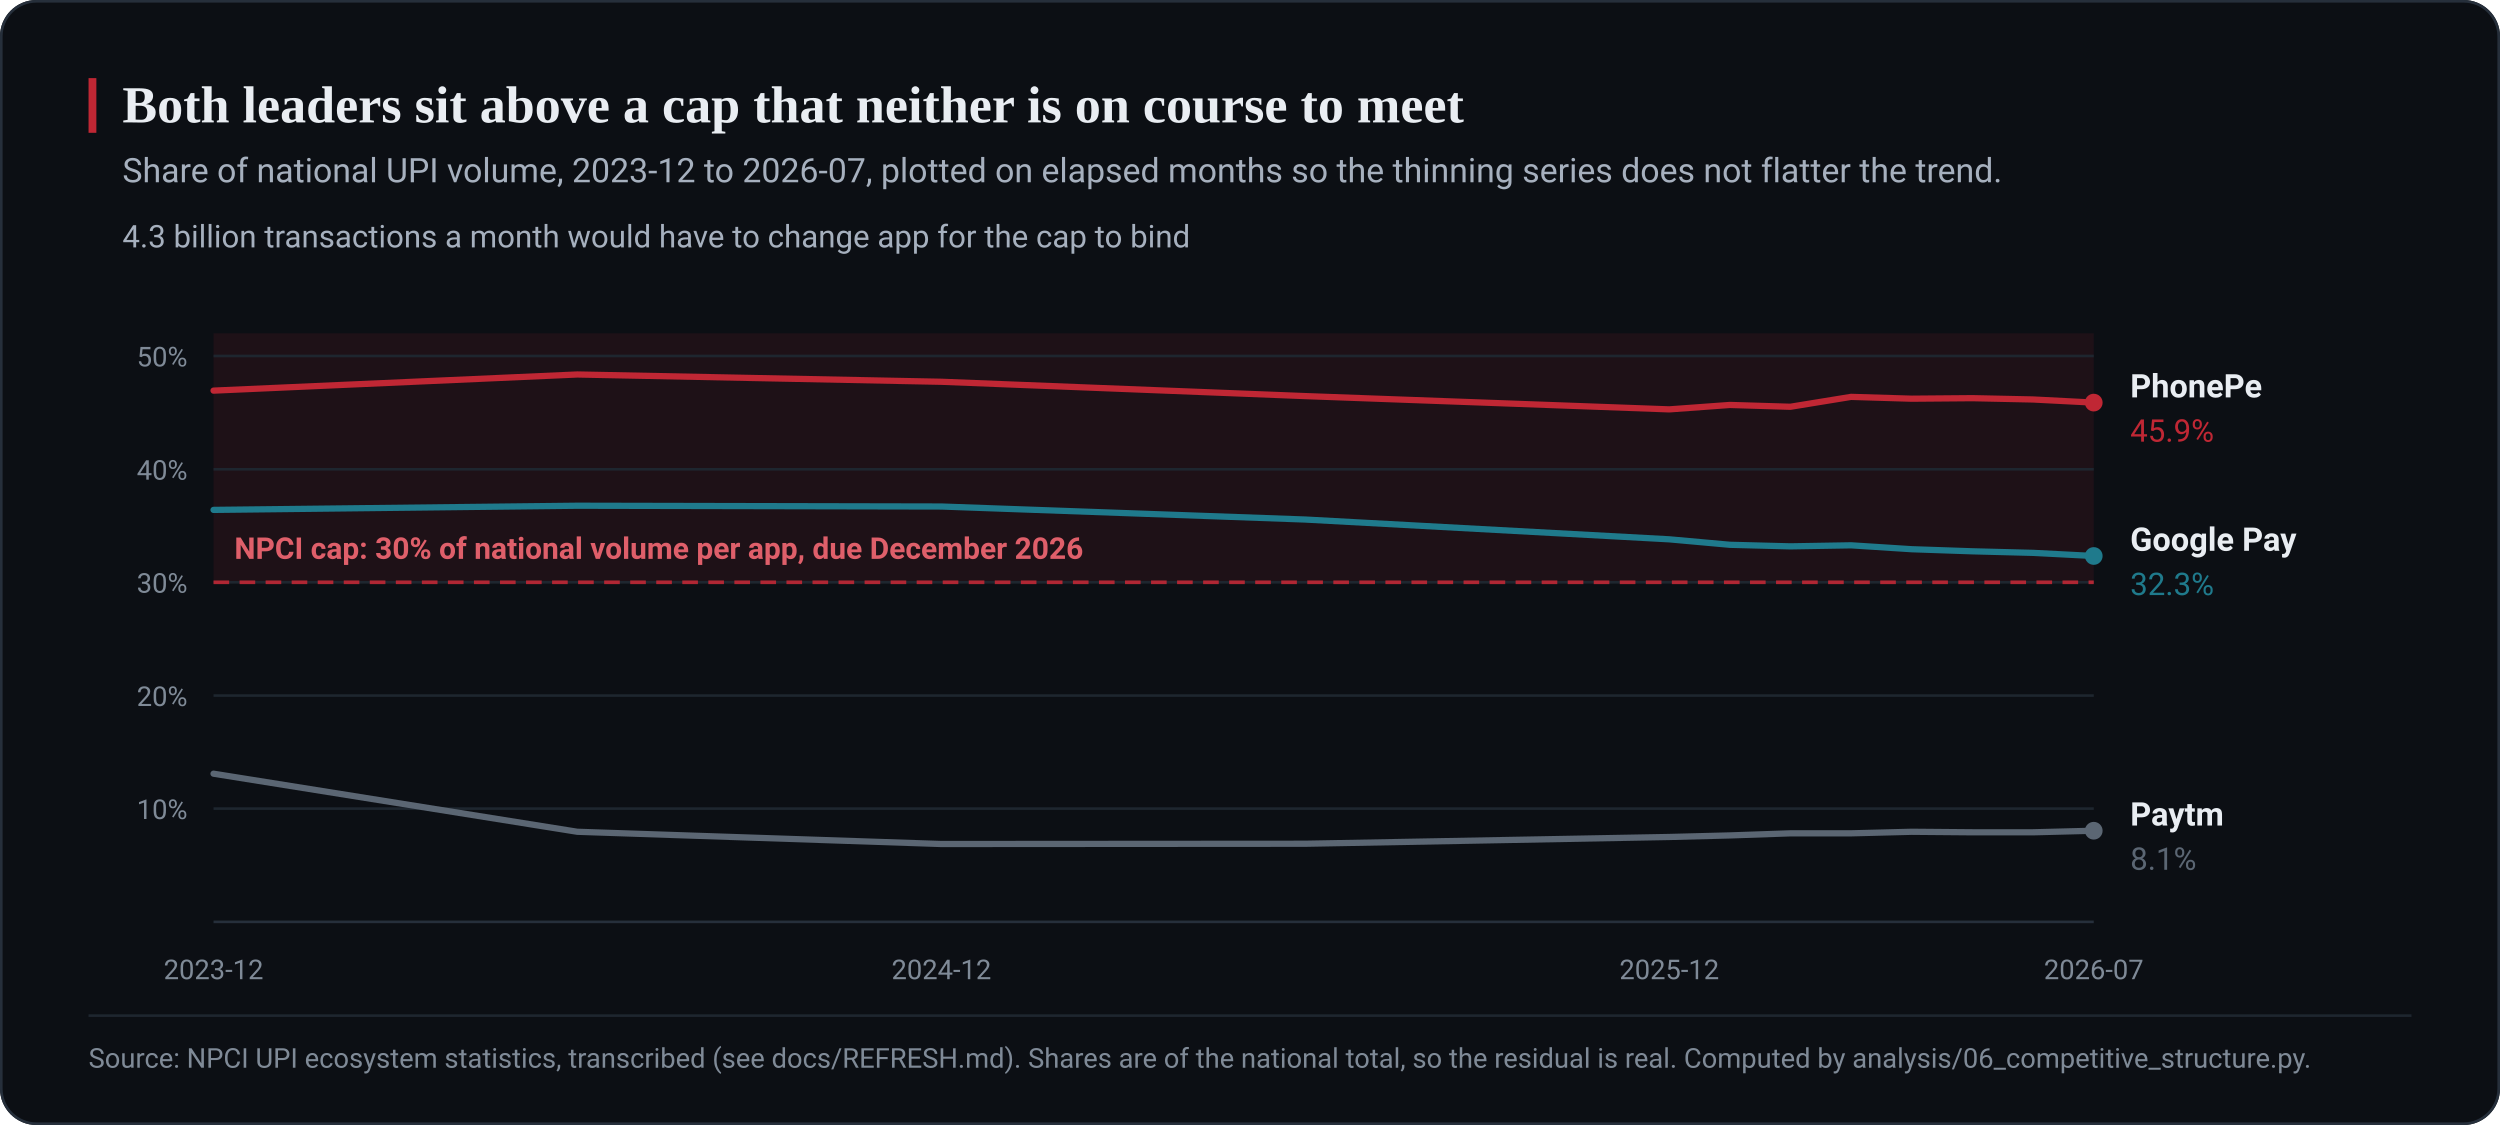
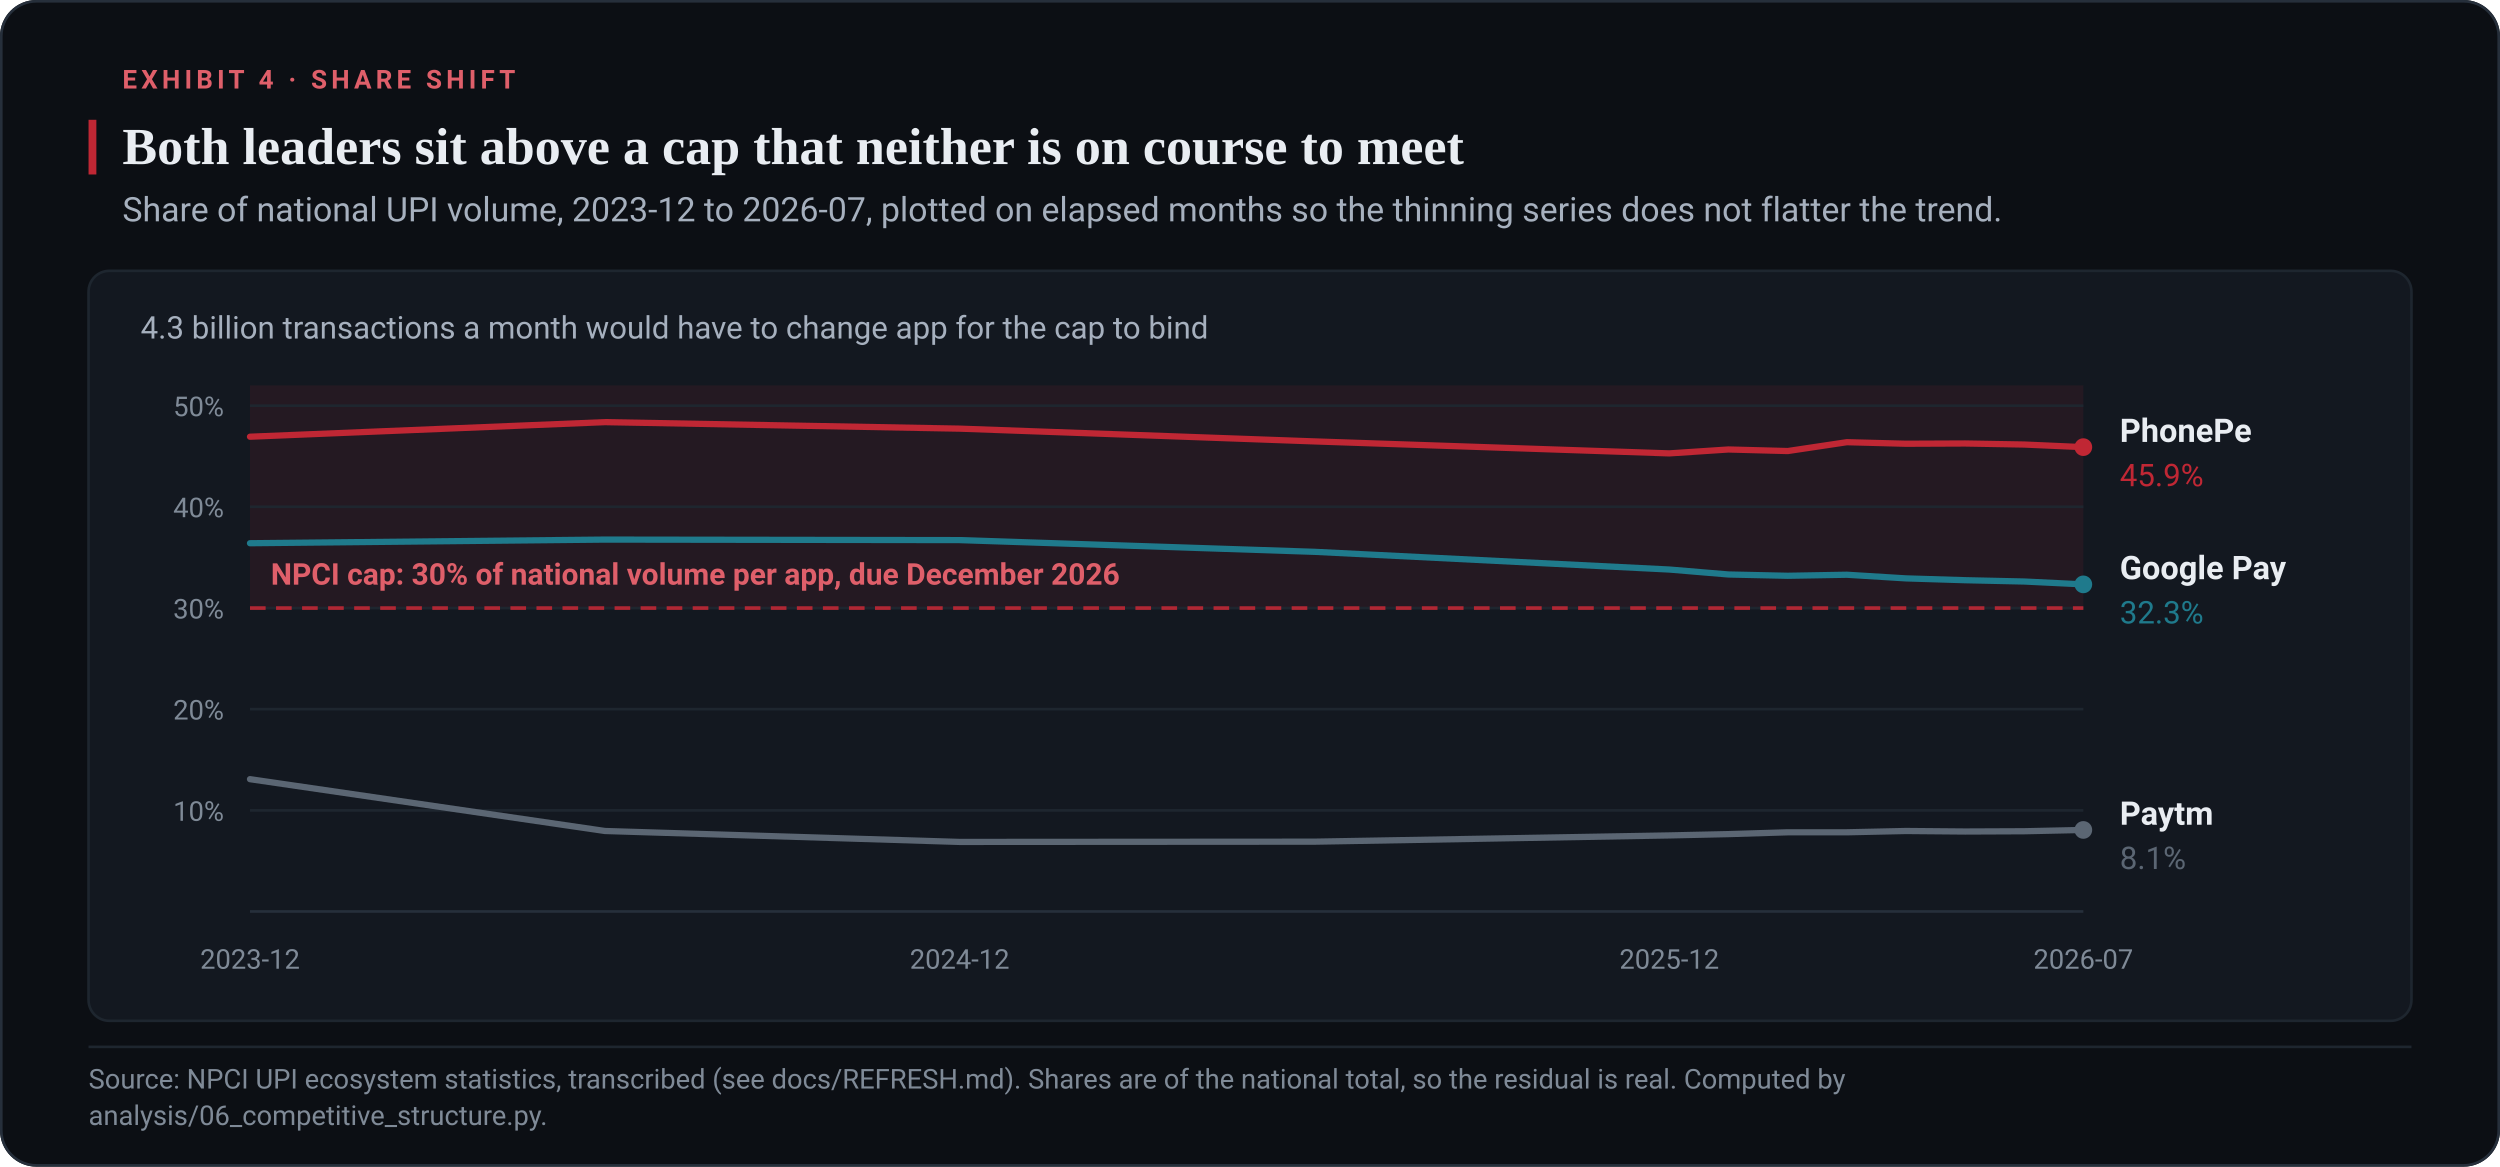
- <svg xmlns="http://www.w3.org/2000/svg" viewBox="0 0 960 432" width="960" height="432" role="img" aria-label="Line chart. In 2026-07 PhonePe holds 45.9 percent and Google Pay 32.3 percent of national UPI volume, both above the 30 percent NPCI cap. About 4.3 billion transactions a month would have to move between apps for the cap to bind.">
-   <rect x="0" y="0" width="960" height="432" rx="14" fill="#0C0F14" />
-   <rect x="0.5" y="0.5" width="959" height="431" rx="13.5" fill="none" stroke="#262F3B" />
-   <rect x="34" y="30" width="3" height="21" rx="0" fill="#C02734" />
-   <text x="47" y="47" font-family="Georgia,'Iowan Old Style','Times New Roman',serif" font-size="20" font-weight="600" fill="#E9EDF2" text-anchor="start">Both leaders sit above a cap that neither is on course to meet</text>
-   <text x="47" y="70" font-family="-apple-system,BlinkMacSystemFont,'Segoe UI',Roboto,Helvetica,Arial,sans-serif" font-size="13" font-weight="400" fill="#A6B0BE" text-anchor="start">Share of national UPI volume, 2023-12 to 2026-07, plotted on elapsed months so the thinning series does not flatter the trend.</text>
-   <line x1="34" y1="390" x2="926" y2="390" stroke="#1E262F" stroke-width="1" />
-   <text x="34" y="410" font-family="-apple-system,BlinkMacSystemFont,'Segoe UI',Roboto,Helvetica,Arial,sans-serif" font-size="10.5" font-weight="400" fill="#7F8A97" text-anchor="start">Source: NPCI UPI ecosystem statistics, transcribed (see docs/REFRESH.md). Shares are of the national total, so the residual is real. Computed by analysis/06_competitive_structure.py.</text>
-   <rect x="82" y="128" width="722" height="95.6" rx="0" fill="rgba(192,39,52,0.10)" />
-   <line x1="82" y1="310.5" x2="804" y2="310.5" stroke="#1E262F" stroke-width="1" />
-   <text x="72" y="314.5" font-family="-apple-system,BlinkMacSystemFont,'Segoe UI',Roboto,Helvetica,Arial,sans-serif" font-size="10.5" font-weight="400" fill="#7F8A97" text-anchor="end">10%</text>
-   <line x1="82" y1="267.1" x2="804" y2="267.1" stroke="#1E262F" stroke-width="1" />
-   <text x="72" y="271.1" font-family="-apple-system,BlinkMacSystemFont,'Segoe UI',Roboto,Helvetica,Arial,sans-serif" font-size="10.5" font-weight="400" fill="#7F8A97" text-anchor="end">20%</text>
-   <line x1="82" y1="223.6" x2="804" y2="223.6" stroke="#1E262F" stroke-width="1" />
-   <text x="72" y="227.6" font-family="-apple-system,BlinkMacSystemFont,'Segoe UI',Roboto,Helvetica,Arial,sans-serif" font-size="10.5" font-weight="400" fill="#7F8A97" text-anchor="end">30%</text>
-   <line x1="82" y1="180.2" x2="804" y2="180.2" stroke="#1E262F" stroke-width="1" />
-   <text x="72" y="184.2" font-family="-apple-system,BlinkMacSystemFont,'Segoe UI',Roboto,Helvetica,Arial,sans-serif" font-size="10.5" font-weight="400" fill="#7F8A97" text-anchor="end">40%</text>
-   <line x1="82" y1="136.7" x2="804" y2="136.7" stroke="#1E262F" stroke-width="1" />
-   <text x="72" y="140.7" font-family="-apple-system,BlinkMacSystemFont,'Segoe UI',Roboto,Helvetica,Arial,sans-serif" font-size="10.5" font-weight="400" fill="#7F8A97" text-anchor="end">50%</text>
-   <line x1="82" y1="223.6" x2="804" y2="223.6" stroke="#C02734" stroke-width="1.4" stroke-dasharray="6 4" opacity="0.9" />
-   <text x="90" y="214.6" font-family="-apple-system,BlinkMacSystemFont,'Segoe UI',Roboto,Helvetica,Arial,sans-serif" font-size="11.5" font-weight="600" fill="#DF5F6A" text-anchor="start">NPCI cap: 30% of national volume per app, due December 2026</text>
-   <text x="82" y="376" font-family="-apple-system,BlinkMacSystemFont,'Segoe UI',Roboto,Helvetica,Arial,sans-serif" font-size="10.5" font-weight="400" fill="#7F8A97" text-anchor="middle">2023-12</text>
-   <text x="361.5" y="376" font-family="-apple-system,BlinkMacSystemFont,'Segoe UI',Roboto,Helvetica,Arial,sans-serif" font-size="10.5" font-weight="400" fill="#7F8A97" text-anchor="middle">2024-12</text>
-   <text x="641" y="376" font-family="-apple-system,BlinkMacSystemFont,'Segoe UI',Roboto,Helvetica,Arial,sans-serif" font-size="10.5" font-weight="400" fill="#7F8A97" text-anchor="middle">2025-12</text>
-   <text x="804" y="376" font-family="-apple-system,BlinkMacSystemFont,'Segoe UI',Roboto,Helvetica,Arial,sans-serif" font-size="10.5" font-weight="400" fill="#7F8A97" text-anchor="middle">2026-07</text>
-   <line x1="82" y1="354" x2="804" y2="354" stroke="#262F3B" stroke-width="1" />
-   <polyline points="82,150 221.7,143.8 361.5,146.6 501.2,152.1 641,157.2 664.3,155.5 687.5,156.2 710.8,152.4 734.1,153.1 757.4,152.9 780.7,153.4 804,154.6" fill="none" stroke="#C02734" stroke-width="2.4" stroke-linejoin="round" stroke-linecap="round" />
-   <circle cx="804" cy="154.6" r="3.4" fill="#C02734" />
-   <text x="818" y="152.6" font-family="-apple-system,BlinkMacSystemFont,'Segoe UI',Roboto,Helvetica,Arial,sans-serif" font-size="12.5" font-weight="600" fill="#E9EDF2" text-anchor="start">PhonePe</text>
-   <text x="818" y="169.6" font-family="-apple-system,BlinkMacSystemFont,'Segoe UI',Roboto,Helvetica,Arial,sans-serif" font-size="12" font-weight="400" fill="#C02734" text-anchor="start">45.9%</text>
-   <polyline points="82,195.8 221.7,194.2 361.5,194.5 501.2,199.5 641,207.1 664.3,209.2 687.5,209.8 710.8,209.4 734.1,210.9 757.4,211.7 780.7,212.3 804,213.5" fill="none" stroke="#1F7A8C" stroke-width="2.4" stroke-linejoin="round" stroke-linecap="round" />
-   <circle cx="804" cy="213.5" r="3.4" fill="#1F7A8C" />
-   <text x="818" y="211.5" font-family="-apple-system,BlinkMacSystemFont,'Segoe UI',Roboto,Helvetica,Arial,sans-serif" font-size="12.5" font-weight="600" fill="#E9EDF2" text-anchor="start">Google Pay</text>
-   <text x="818" y="228.5" font-family="-apple-system,BlinkMacSystemFont,'Segoe UI',Roboto,Helvetica,Arial,sans-serif" font-size="12" font-weight="400" fill="#1F7A8C" text-anchor="start">32.3%</text>
-   <polyline points="82,297.1 221.7,319.4 361.5,324.1 501.2,324 641,321.4 664.3,320.8 687.5,320 710.8,320 734.1,319.4 757.4,319.6 780.7,319.6 804,319" fill="none" stroke="#5B6673" stroke-width="2.4" stroke-linejoin="round" stroke-linecap="round" />
-   <circle cx="804" cy="319" r="3.4" fill="#5B6673" />
-   <text x="818" y="317" font-family="-apple-system,BlinkMacSystemFont,'Segoe UI',Roboto,Helvetica,Arial,sans-serif" font-size="12.5" font-weight="600" fill="#E9EDF2" text-anchor="start">Paytm</text>
-   <text x="818" y="334" font-family="-apple-system,BlinkMacSystemFont,'Segoe UI',Roboto,Helvetica,Arial,sans-serif" font-size="12" font-weight="400" fill="#5B6673" text-anchor="start">8.1%</text>
-   <text x="47" y="95" font-family="-apple-system,BlinkMacSystemFont,'Segoe UI',Roboto,Helvetica,Arial,sans-serif" font-size="12" font-weight="400" fill="#A6B0BE" text-anchor="start">4.3 billion transactions a month would have to change app for the cap to bind</text>
+ <svg xmlns="http://www.w3.org/2000/svg" viewBox="0 0 960 448" width="960" height="448" role="img" aria-label="Line chart. In 2026-07 PhonePe holds 45.9 percent and Google Pay 32.3 percent of national UPI volume, both above the 30 percent NPCI cap. About 4.3 billion transactions a month would have to move between apps for the cap to bind.">
+   <rect x="0" y="0" width="960" height="448" rx="14" fill="#0C0F14" />
+   <rect x="0.5" y="0.5" width="959" height="447" rx="13.5" fill="none" stroke="#262F3B" />
+   <text x="47" y="34" font-family="-apple-system,BlinkMacSystemFont,'Segoe UI',Roboto,Helvetica,Arial,sans-serif" font-size="10" font-weight="600" fill="#DF5F6A" text-anchor="start" letter-spacing="1.6">EXHIBIT 4 · SHARE SHIFT</text>
+   <rect x="34" y="46" width="3" height="21" rx="0" fill="#C02734" />
+   <text x="47" y="63" font-family="Georgia,'Iowan Old Style','Times New Roman',serif" font-size="20" font-weight="600" fill="#E9EDF2" text-anchor="start">Both leaders sit above a cap that neither is on course to meet</text>
+   <text x="47" y="85" font-family="-apple-system,BlinkMacSystemFont,'Segoe UI',Roboto,Helvetica,Arial,sans-serif" font-size="13" font-weight="400" fill="#A6B0BE" text-anchor="start">Share of national UPI volume, 2023-12 to 2026-07, plotted on elapsed months so the thinning series does not flatter the trend.</text>
+   <line x1="34" y1="402" x2="926" y2="402" stroke="#1E262F" stroke-width="1" />
+   <text x="34" y="418" font-family="-apple-system,BlinkMacSystemFont,'Segoe UI',Roboto,Helvetica,Arial,sans-serif" font-size="10.5" font-weight="400" fill="#7F8A97" text-anchor="start">Source: NPCI UPI ecosystem statistics, transcribed (see docs/REFRESH.md). Shares are of the national total, so the residual is real. Computed by</text>
+   <text x="34" y="432" font-family="-apple-system,BlinkMacSystemFont,'Segoe UI',Roboto,Helvetica,Arial,sans-serif" font-size="10.5" font-weight="400" fill="#7F8A97" text-anchor="start">analysis/06_competitive_structure.py.</text>
+   <rect x="34" y="104" width="892" height="288" rx="8" fill="#131820" stroke="#1E262F" stroke-width="1" />
+   <rect x="96" y="148" width="704" height="85.5" rx="0" fill="rgba(192,39,52,0.10)" />
+   <line x1="96" y1="311.2" x2="800" y2="311.2" stroke="#1E262F" stroke-width="1" />
+   <text x="86" y="315.2" font-family="-apple-system,BlinkMacSystemFont,'Segoe UI',Roboto,Helvetica,Arial,sans-serif" font-size="10.5" font-weight="400" fill="#7F8A97" text-anchor="end">10%</text>
+   <line x1="96" y1="272.3" x2="800" y2="272.3" stroke="#1E262F" stroke-width="1" />
+   <text x="86" y="276.3" font-family="-apple-system,BlinkMacSystemFont,'Segoe UI',Roboto,Helvetica,Arial,sans-serif" font-size="10.5" font-weight="400" fill="#7F8A97" text-anchor="end">20%</text>
+   <line x1="96" y1="233.5" x2="800" y2="233.5" stroke="#1E262F" stroke-width="1" />
+   <text x="86" y="237.5" font-family="-apple-system,BlinkMacSystemFont,'Segoe UI',Roboto,Helvetica,Arial,sans-serif" font-size="10.5" font-weight="400" fill="#7F8A97" text-anchor="end">30%</text>
+   <line x1="96" y1="194.6" x2="800" y2="194.6" stroke="#1E262F" stroke-width="1" />
+   <text x="86" y="198.6" font-family="-apple-system,BlinkMacSystemFont,'Segoe UI',Roboto,Helvetica,Arial,sans-serif" font-size="10.5" font-weight="400" fill="#7F8A97" text-anchor="end">40%</text>
+   <line x1="96" y1="155.8" x2="800" y2="155.8" stroke="#1E262F" stroke-width="1" />
+   <text x="86" y="159.8" font-family="-apple-system,BlinkMacSystemFont,'Segoe UI',Roboto,Helvetica,Arial,sans-serif" font-size="10.5" font-weight="400" fill="#7F8A97" text-anchor="end">50%</text>
+   <line x1="96" y1="233.5" x2="800" y2="233.5" stroke="#C02734" stroke-width="1.4" stroke-dasharray="6 4" opacity="0.9" />
+   <text x="104" y="224.5" font-family="-apple-system,BlinkMacSystemFont,'Segoe UI',Roboto,Helvetica,Arial,sans-serif" font-size="11.5" font-weight="600" fill="#DF5F6A" text-anchor="start">NPCI cap: 30% of national volume per app, due December 2026</text>
+   <text x="96" y="372" font-family="-apple-system,BlinkMacSystemFont,'Segoe UI',Roboto,Helvetica,Arial,sans-serif" font-size="10.5" font-weight="400" fill="#7F8A97" text-anchor="middle">2023-12</text>
+   <text x="368.5" y="372" font-family="-apple-system,BlinkMacSystemFont,'Segoe UI',Roboto,Helvetica,Arial,sans-serif" font-size="10.5" font-weight="400" fill="#7F8A97" text-anchor="middle">2024-12</text>
+   <text x="641" y="372" font-family="-apple-system,BlinkMacSystemFont,'Segoe UI',Roboto,Helvetica,Arial,sans-serif" font-size="10.5" font-weight="400" fill="#7F8A97" text-anchor="middle">2025-12</text>
+   <text x="800" y="372" font-family="-apple-system,BlinkMacSystemFont,'Segoe UI',Roboto,Helvetica,Arial,sans-serif" font-size="10.5" font-weight="400" fill="#7F8A97" text-anchor="middle">2026-07</text>
+   <line x1="96" y1="350" x2="800" y2="350" stroke="#262F3B" stroke-width="1" />
+   <polyline points="96,167.7 232.3,162.1 368.5,164.6 504.8,169.5 641,174.1 663.7,172.6 686.5,173.2 709.2,169.8 731.9,170.4 754.6,170.3 777.3,170.7 800,171.7" fill="none" stroke="#C02734" stroke-width="2.4" stroke-linejoin="round" stroke-linecap="round" />
+   <circle cx="800" cy="171.7" r="3.4" fill="#C02734" />
+   <text x="814" y="169.7" font-family="-apple-system,BlinkMacSystemFont,'Segoe UI',Roboto,Helvetica,Arial,sans-serif" font-size="12.5" font-weight="600" fill="#E9EDF2" text-anchor="start">PhonePe</text>
+   <text x="814" y="186.7" font-family="-apple-system,BlinkMacSystemFont,'Segoe UI',Roboto,Helvetica,Arial,sans-serif" font-size="12" font-weight="400" fill="#C02734" text-anchor="start">45.9%</text>
+   <polyline points="96,208.6 232.3,207.2 368.5,207.4 504.8,211.9 641,218.7 663.7,220.6 686.5,221.1 709.2,220.7 731.9,222.1 754.6,222.8 777.3,223.3 800,224.4" fill="none" stroke="#1F7A8C" stroke-width="2.4" stroke-linejoin="round" stroke-linecap="round" />
+   <circle cx="800" cy="224.4" r="3.4" fill="#1F7A8C" />
+   <text x="814" y="222.4" font-family="-apple-system,BlinkMacSystemFont,'Segoe UI',Roboto,Helvetica,Arial,sans-serif" font-size="12.5" font-weight="600" fill="#E9EDF2" text-anchor="start">Google Pay</text>
+   <text x="814" y="239.4" font-family="-apple-system,BlinkMacSystemFont,'Segoe UI',Roboto,Helvetica,Arial,sans-serif" font-size="12" font-weight="400" fill="#1F7A8C" text-anchor="start">32.3%</text>
+   <polyline points="96,299.2 232.3,319.1 368.5,323.3 504.8,323.2 641,320.8 663.7,320.3 686.5,319.6 709.2,319.6 731.9,319.1 754.6,319.3 777.3,319.2 800,318.7" fill="none" stroke="#5B6673" stroke-width="2.4" stroke-linejoin="round" stroke-linecap="round" />
+   <circle cx="800" cy="318.7" r="3.4" fill="#5B6673" />
+   <text x="814" y="316.7" font-family="-apple-system,BlinkMacSystemFont,'Segoe UI',Roboto,Helvetica,Arial,sans-serif" font-size="12.5" font-weight="600" fill="#E9EDF2" text-anchor="start">Paytm</text>
+   <text x="814" y="333.7" font-family="-apple-system,BlinkMacSystemFont,'Segoe UI',Roboto,Helvetica,Arial,sans-serif" font-size="12" font-weight="400" fill="#5B6673" text-anchor="start">8.1%</text>
+   <text x="54" y="130" font-family="-apple-system,BlinkMacSystemFont,'Segoe UI',Roboto,Helvetica,Arial,sans-serif" font-size="12" font-weight="400" fill="#A6B0BE" text-anchor="start">4.3 billion transactions a month would have to change app for the cap to bind</text>
</svg>
